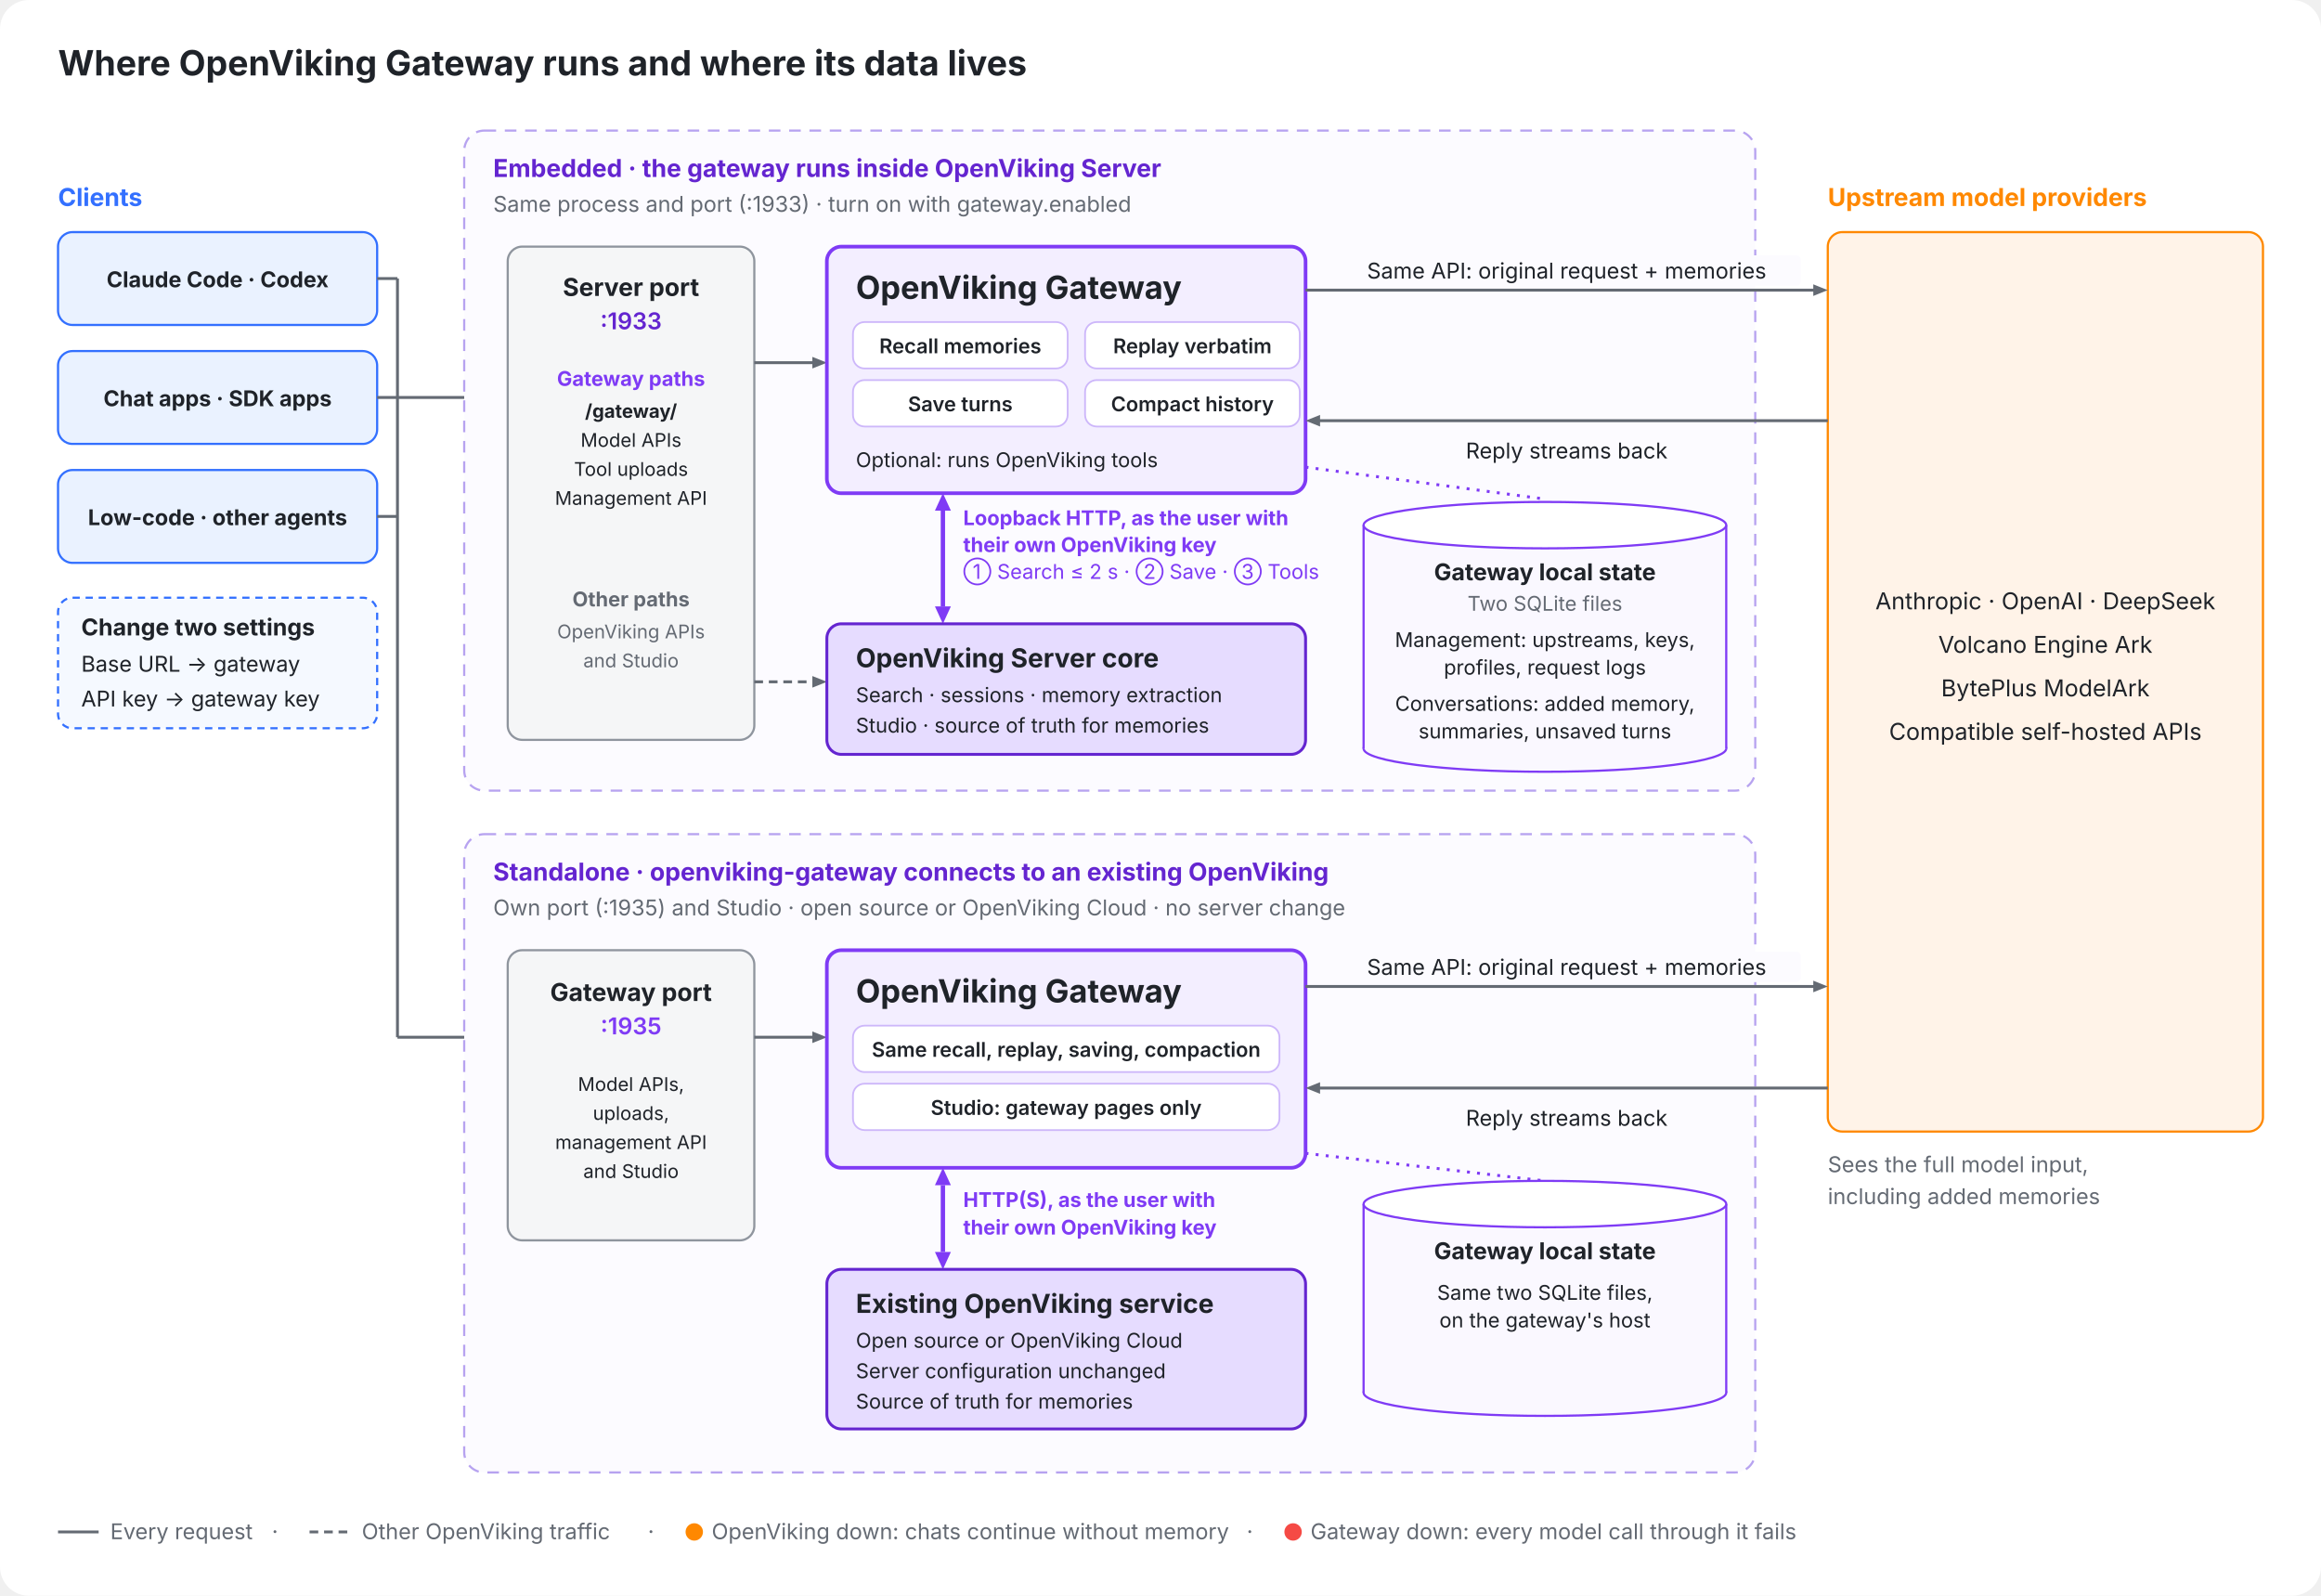
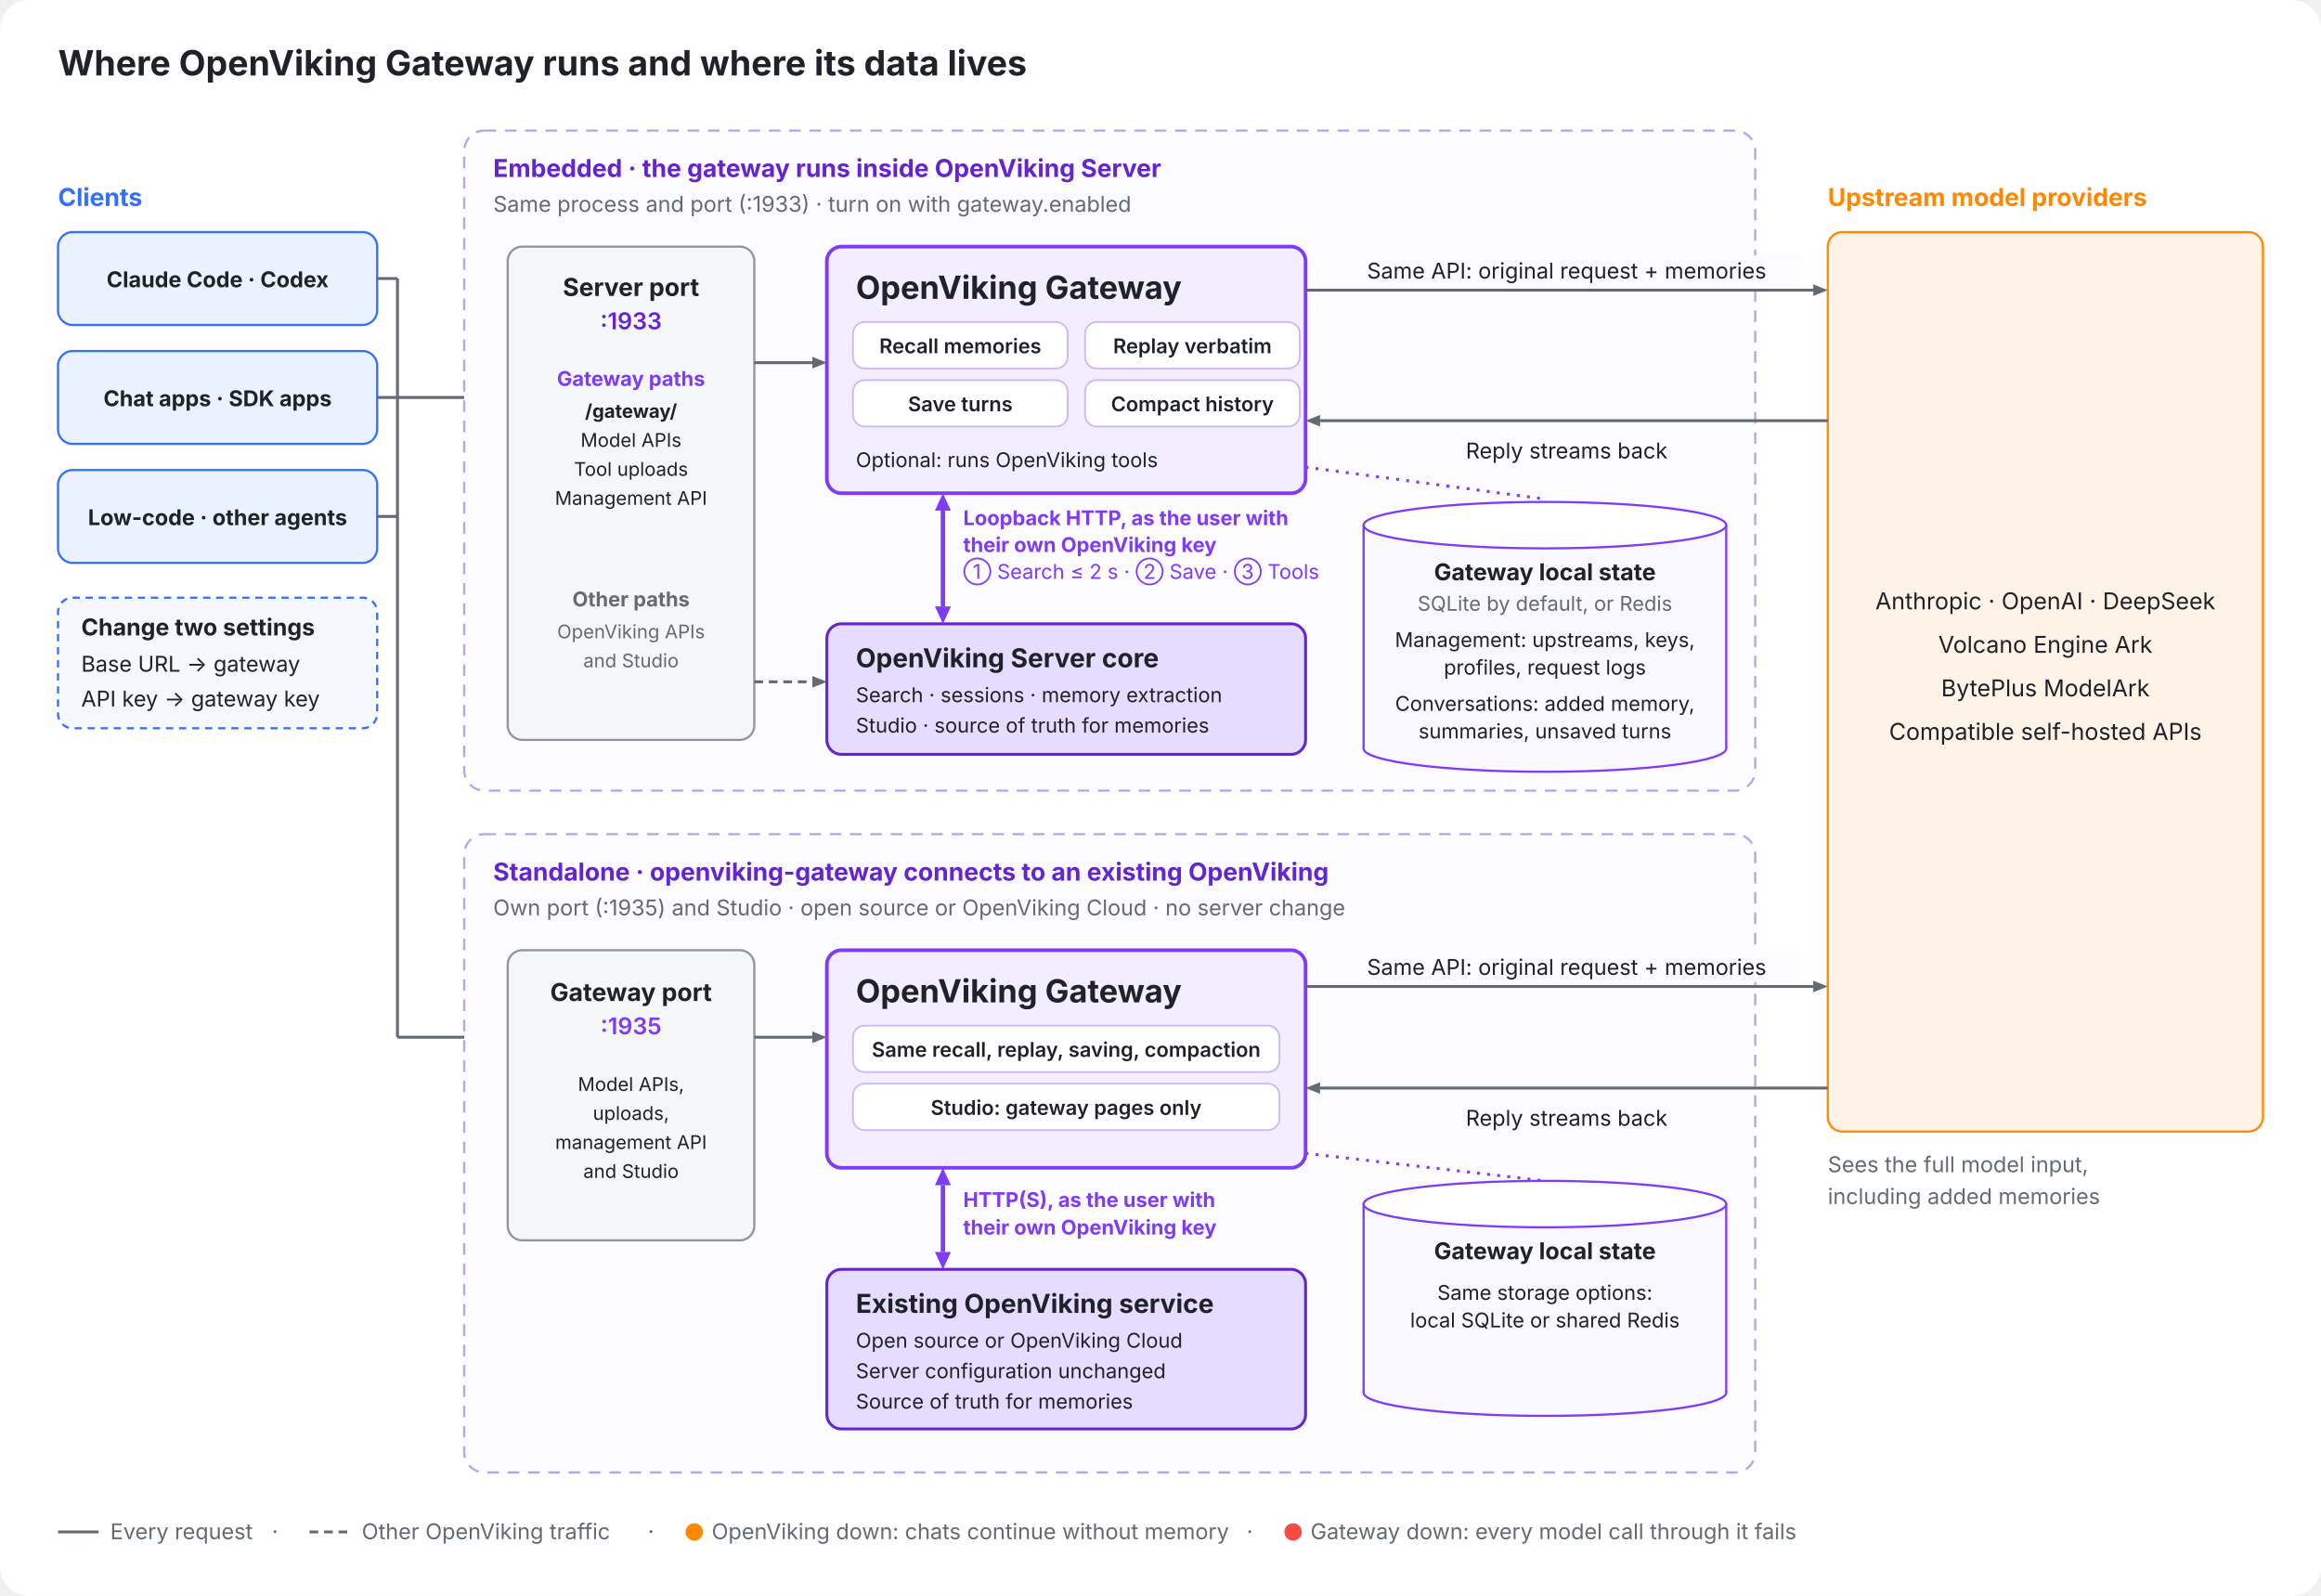
<svg xmlns="http://www.w3.org/2000/svg" width="1600" height="1100" viewBox="0 0 1600 1100">
  <rect x="0" y="0" width="1600" height="1100" rx="20" fill="#FFFFFF" stroke="none" stroke-width="0" />
  <text x="40" y="52" font-family="Inter, -apple-system, BlinkMacSystemFont, 'Segoe UI', 'PingFang SC', 'Hiragino Sans GB', 'Microsoft YaHei', 'Noto Sans SC', 'Noto Sans CJK SC', sans-serif" font-size="24" font-weight="700" fill="#1F2329" text-anchor="start">Where OpenViking Gateway runs and where its data lives</text>
  <text x="40" y="142" font-family="Inter, -apple-system, BlinkMacSystemFont, 'Segoe UI', 'PingFang SC', 'Hiragino Sans GB', 'Microsoft YaHei', 'Noto Sans SC', 'Noto Sans CJK SC', sans-serif" font-size="17" font-weight="700" fill="#3370FF" text-anchor="start">Clients</text>
  <rect x="40" y="160" width="220" height="64" rx="10" fill="#EAF2FF" stroke="#3370FF" stroke-width="1.5" />
  <text x="150" y="198" font-family="Inter, -apple-system, BlinkMacSystemFont, 'Segoe UI', 'PingFang SC', 'Hiragino Sans GB', 'Microsoft YaHei', 'Noto Sans SC', 'Noto Sans CJK SC', sans-serif" font-size="15" font-weight="700" fill="#1F2329" text-anchor="middle">Claude Code · Codex</text>
  <polyline points="260,192 274,192" fill="none" stroke="#646A73" stroke-width="2" stroke-linejoin="round" />
  <rect x="40" y="242" width="220" height="64" rx="10" fill="#EAF2FF" stroke="#3370FF" stroke-width="1.5" />
  <text x="150" y="280" font-family="Inter, -apple-system, BlinkMacSystemFont, 'Segoe UI', 'PingFang SC', 'Hiragino Sans GB', 'Microsoft YaHei', 'Noto Sans SC', 'Noto Sans CJK SC', sans-serif" font-size="15" font-weight="700" fill="#1F2329" text-anchor="middle">Chat apps · SDK apps</text>
  <polyline points="260,274 274,274" fill="none" stroke="#646A73" stroke-width="2" stroke-linejoin="round" />
  <rect x="40" y="324" width="220" height="64" rx="10" fill="#EAF2FF" stroke="#3370FF" stroke-width="1.5" />
  <text x="150" y="362" font-family="Inter, -apple-system, BlinkMacSystemFont, 'Segoe UI', 'PingFang SC', 'Hiragino Sans GB', 'Microsoft YaHei', 'Noto Sans SC', 'Noto Sans CJK SC', sans-serif" font-size="15" font-weight="700" fill="#1F2329" text-anchor="middle">Low-code · other agents</text>
  <polyline points="260,356 274,356" fill="none" stroke="#646A73" stroke-width="2" stroke-linejoin="round" />
  <rect x="40" y="412" width="220" height="90" rx="10" fill="#F5F9FF" stroke="#3370FF" stroke-width="1.5" stroke-dasharray="5 4" />
  <text x="56" y="438" font-family="Inter, -apple-system, BlinkMacSystemFont, 'Segoe UI', 'PingFang SC', 'Hiragino Sans GB', 'Microsoft YaHei', 'Noto Sans SC', 'Noto Sans CJK SC', sans-serif" font-size="16" font-weight="700" fill="#1F2329" text-anchor="start">Change two settings</text>
  <text x="56" y="463" font-family="Inter, -apple-system, BlinkMacSystemFont, 'Segoe UI', 'PingFang SC', 'Hiragino Sans GB', 'Microsoft YaHei', 'Noto Sans SC', 'Noto Sans CJK SC', sans-serif" font-size="15" font-weight="400" fill="#1F2329" text-anchor="start">Base URL → gateway</text>
  <text x="56" y="487" font-family="Inter, -apple-system, BlinkMacSystemFont, 'Segoe UI', 'PingFang SC', 'Hiragino Sans GB', 'Microsoft YaHei', 'Noto Sans SC', 'Noto Sans CJK SC', sans-serif" font-size="15" font-weight="400" fill="#1F2329" text-anchor="start">API key → gateway key</text>
  <polyline points="274,192 274,715" fill="none" stroke="#646A73" stroke-width="2" stroke-linejoin="round" />
  <polyline points="274,274 341,274" fill="none" stroke="#646A73" stroke-width="2" stroke-linejoin="round" />
  <polygon points="350,274 340,278 340,270" fill="#646A73" />
  <polyline points="274,715 341,715" fill="none" stroke="#646A73" stroke-width="2" stroke-linejoin="round" />
  <polygon points="350,715 340,719 340,711" fill="#646A73" />
  <rect x="320" y="90" width="890" height="455" rx="14" fill="#FCFBFF" stroke="#B7A3F0" stroke-width="1.5" stroke-dasharray="8 6" />
  <text x="340" y="122" font-family="Inter, -apple-system, BlinkMacSystemFont, 'Segoe UI', 'PingFang SC', 'Hiragino Sans GB', 'Microsoft YaHei', 'Noto Sans SC', 'Noto Sans CJK SC', sans-serif" font-size="17" font-weight="700" fill="#6425D0" text-anchor="start">Embedded · the gateway runs inside OpenViking Server</text>
  <text x="340" y="146" font-family="Inter, -apple-system, BlinkMacSystemFont, 'Segoe UI', 'PingFang SC', 'Hiragino Sans GB', 'Microsoft YaHei', 'Noto Sans SC', 'Noto Sans CJK SC', sans-serif" font-size="15" font-weight="400" fill="#646A73" text-anchor="start">Same process and port (:1933) · turn on with gateway.enabled</text>
  <rect x="350" y="170" width="170" height="340" rx="10" fill="#F5F6F7" stroke="#8F959E" stroke-width="1.5" />
  <text x="435" y="204" font-family="Inter, -apple-system, BlinkMacSystemFont, 'Segoe UI', 'PingFang SC', 'Hiragino Sans GB', 'Microsoft YaHei', 'Noto Sans SC', 'Noto Sans CJK SC', sans-serif" font-size="17" font-weight="700" fill="#1F2329" text-anchor="middle">Server port</text>
  <text x="435" y="227" font-family="Inter, -apple-system, BlinkMacSystemFont, 'Segoe UI', 'PingFang SC', 'Hiragino Sans GB', 'Microsoft YaHei', 'Noto Sans SC', 'Noto Sans CJK SC', sans-serif" font-size="16" font-weight="600" fill="#6425D0" text-anchor="middle">:1933</text>
  <text x="435" y="266" font-family="Inter, -apple-system, BlinkMacSystemFont, 'Segoe UI', 'PingFang SC', 'Hiragino Sans GB', 'Microsoft YaHei', 'Noto Sans SC', 'Noto Sans CJK SC', sans-serif" font-size="14" font-weight="700" fill="#7F3BF5" text-anchor="middle">Gateway paths</text>
  <text x="435" y="288" font-family="Inter, -apple-system, BlinkMacSystemFont, 'Segoe UI', 'PingFang SC', 'Hiragino Sans GB', 'Microsoft YaHei', 'Noto Sans SC', 'Noto Sans CJK SC', sans-serif" font-size="13" font-weight="700" fill="#1F2329" text-anchor="middle">/gateway/</text>
  <text x="435" y="308" font-family="Inter, -apple-system, BlinkMacSystemFont, 'Segoe UI', 'PingFang SC', 'Hiragino Sans GB', 'Microsoft YaHei', 'Noto Sans SC', 'Noto Sans CJK SC', sans-serif" font-size="13" font-weight="400" fill="#1F2329" text-anchor="middle">Model APIs</text>
  <text x="435" y="328" font-family="Inter, -apple-system, BlinkMacSystemFont, 'Segoe UI', 'PingFang SC', 'Hiragino Sans GB', 'Microsoft YaHei', 'Noto Sans SC', 'Noto Sans CJK SC', sans-serif" font-size="13" font-weight="400" fill="#1F2329" text-anchor="middle">Tool uploads</text>
  <text x="435" y="348" font-family="Inter, -apple-system, BlinkMacSystemFont, 'Segoe UI', 'PingFang SC', 'Hiragino Sans GB', 'Microsoft YaHei', 'Noto Sans SC', 'Noto Sans CJK SC', sans-serif" font-size="13" font-weight="400" fill="#1F2329" text-anchor="middle">Management API</text>
  <text x="435" y="418" font-family="Inter, -apple-system, BlinkMacSystemFont, 'Segoe UI', 'PingFang SC', 'Hiragino Sans GB', 'Microsoft YaHei', 'Noto Sans SC', 'Noto Sans CJK SC', sans-serif" font-size="14" font-weight="700" fill="#646A73" text-anchor="middle">Other paths</text>
  <text x="435" y="440" font-family="Inter, -apple-system, BlinkMacSystemFont, 'Segoe UI', 'PingFang SC', 'Hiragino Sans GB', 'Microsoft YaHei', 'Noto Sans SC', 'Noto Sans CJK SC', sans-serif" font-size="13" font-weight="400" fill="#646A73" text-anchor="middle">OpenViking APIs</text>
  <text x="435" y="460" font-family="Inter, -apple-system, BlinkMacSystemFont, 'Segoe UI', 'PingFang SC', 'Hiragino Sans GB', 'Microsoft YaHei', 'Noto Sans SC', 'Noto Sans CJK SC', sans-serif" font-size="13" font-weight="400" fill="#646A73" text-anchor="middle">and Studio</text>
  <polyline points="520,250 561,250" fill="none" stroke="#646A73" stroke-width="2" stroke-linejoin="round" />
  <polygon points="570,250 560,254 560,246" fill="#646A73" />
  <polyline points="520,470 561,470" fill="none" stroke="#646A73" stroke-width="2" stroke-linejoin="round" stroke-dasharray="6 4" />
  <polygon points="570,470 560,474 560,466" fill="#646A73" />
  <rect x="570" y="170" width="330" height="170" rx="10" fill="#F3EEFF" stroke="#7F3BF5" stroke-width="2.5" />
  <text x="590" y="206" font-family="Inter, -apple-system, BlinkMacSystemFont, 'Segoe UI', 'PingFang SC', 'Hiragino Sans GB', 'Microsoft YaHei', 'Noto Sans SC', 'Noto Sans CJK SC', sans-serif" font-size="22" font-weight="700" fill="#1F2329" text-anchor="start">OpenViking Gateway</text>
  <rect x="588" y="222" width="148" height="32" rx="8" fill="#FFFFFF" stroke="#CDB7FA" stroke-width="1.2" />
  <text x="662.0" y="243.5" font-family="Inter, -apple-system, BlinkMacSystemFont, 'Segoe UI', 'PingFang SC', 'Hiragino Sans GB', 'Microsoft YaHei', 'Noto Sans SC', 'Noto Sans CJK SC', sans-serif" font-size="14" font-weight="600" fill="#1F2329" text-anchor="middle">Recall memories</text>
  <rect x="748" y="222" width="148" height="32" rx="8" fill="#FFFFFF" stroke="#CDB7FA" stroke-width="1.2" />
  <text x="822.0" y="243.5" font-family="Inter, -apple-system, BlinkMacSystemFont, 'Segoe UI', 'PingFang SC', 'Hiragino Sans GB', 'Microsoft YaHei', 'Noto Sans SC', 'Noto Sans CJK SC', sans-serif" font-size="14" font-weight="600" fill="#1F2329" text-anchor="middle">Replay verbatim</text>
  <rect x="588" y="262" width="148" height="32" rx="8" fill="#FFFFFF" stroke="#CDB7FA" stroke-width="1.2" />
  <text x="662.0" y="283.5" font-family="Inter, -apple-system, BlinkMacSystemFont, 'Segoe UI', 'PingFang SC', 'Hiragino Sans GB', 'Microsoft YaHei', 'Noto Sans SC', 'Noto Sans CJK SC', sans-serif" font-size="14" font-weight="600" fill="#1F2329" text-anchor="middle">Save turns</text>
  <rect x="748" y="262" width="148" height="32" rx="8" fill="#FFFFFF" stroke="#CDB7FA" stroke-width="1.2" />
  <text x="822.0" y="283.5" font-family="Inter, -apple-system, BlinkMacSystemFont, 'Segoe UI', 'PingFang SC', 'Hiragino Sans GB', 'Microsoft YaHei', 'Noto Sans SC', 'Noto Sans CJK SC', sans-serif" font-size="14" font-weight="600" fill="#1F2329" text-anchor="middle">Compact history</text>
  <text x="590" y="322" font-family="Inter, -apple-system, BlinkMacSystemFont, 'Segoe UI', 'PingFang SC', 'Hiragino Sans GB', 'Microsoft YaHei', 'Noto Sans SC', 'Noto Sans CJK SC', sans-serif" font-size="14" font-weight="400" fill="#1F2329" text-anchor="start">Optional: runs OpenViking tools</text>
  <polyline points="650,352 650,418" fill="none" stroke="#7F3BF5" stroke-width="3" stroke-linejoin="round" />
  <polygon points="650,430 644.5,418 655.5,418" fill="#7F3BF5" />
  <polygon points="650,340 655.5,352 644.5,352" fill="#7F3BF5" />
  <text x="664" y="362" font-family="Inter, -apple-system, BlinkMacSystemFont, 'Segoe UI', 'PingFang SC', 'Hiragino Sans GB', 'Microsoft YaHei', 'Noto Sans SC', 'Noto Sans CJK SC', sans-serif" font-size="14" font-weight="700" fill="#7F3BF5" text-anchor="start">Loopback HTTP, as the user with</text>
  <text x="664" y="380.5" font-family="Inter, -apple-system, BlinkMacSystemFont, 'Segoe UI', 'PingFang SC', 'Hiragino Sans GB', 'Microsoft YaHei', 'Noto Sans SC', 'Noto Sans CJK SC', sans-serif" font-size="14" font-weight="700" fill="#7F3BF5" text-anchor="start">their own OpenViking key</text>
  <text x="664" y="399" font-family="Inter, -apple-system, BlinkMacSystemFont, 'Segoe UI', 'PingFang SC', 'Hiragino Sans GB', 'Microsoft YaHei', 'Noto Sans SC', 'Noto Sans CJK SC', sans-serif" font-size="14" font-weight="400" fill="#7F3BF5" text-anchor="start">① Search ≤ 2 s · ② Save · ③ Tools</text>
  <rect x="570" y="430" width="330" height="90" rx="10" fill="#E6DCFF" stroke="#6425D0" stroke-width="2" />
  <text x="590" y="460" font-family="Inter, -apple-system, BlinkMacSystemFont, 'Segoe UI', 'PingFang SC', 'Hiragino Sans GB', 'Microsoft YaHei', 'Noto Sans SC', 'Noto Sans CJK SC', sans-serif" font-size="18" font-weight="700" fill="#1F2329" text-anchor="start">OpenViking Server core</text>
  <text x="590" y="484" font-family="Inter, -apple-system, BlinkMacSystemFont, 'Segoe UI', 'PingFang SC', 'Hiragino Sans GB', 'Microsoft YaHei', 'Noto Sans SC', 'Noto Sans CJK SC', sans-serif" font-size="14" font-weight="400" fill="#1F2329" text-anchor="start">Search · sessions · memory extraction</text>
  <text x="590" y="505" font-family="Inter, -apple-system, BlinkMacSystemFont, 'Segoe UI', 'PingFang SC', 'Hiragino Sans GB', 'Microsoft YaHei', 'Noto Sans SC', 'Noto Sans CJK SC', sans-serif" font-size="14" font-weight="400" fill="#1F2329" text-anchor="start">Studio · source of truth for memories</text>
  <polyline points="900,322 1065,344" fill="none" stroke="#7F3BF5" stroke-width="2" stroke-linejoin="round" stroke-dasharray="2 5" />
  <ellipse cx="1065.0" cy="516" rx="125.0" ry="16" fill="#FAF8FF" stroke="#7F3BF5" stroke-width="1.5" />
  <rect x="940" y="362" width="250" height="154" rx="0" fill="#FAF8FF" stroke="none" stroke-width="0" />
  <line x1="940" y1="362" x2="940" y2="516" stroke="#7F3BF5" stroke-width="1.5" />
  <line x1="1190" y1="362" x2="1190" y2="516" stroke="#7F3BF5" stroke-width="1.5" />
  <ellipse cx="1065.0" cy="362" rx="125.0" ry="16" fill="#FFFFFF" stroke="#7F3BF5" stroke-width="1.5" />
  <text x="1065" y="400" font-family="Inter, -apple-system, BlinkMacSystemFont, 'Segoe UI', 'PingFang SC', 'Hiragino Sans GB', 'Microsoft YaHei', 'Noto Sans SC', 'Noto Sans CJK SC', sans-serif" font-size="16" font-weight="700" fill="#1F2329" text-anchor="middle">Gateway local state</text>
-   <text x="1065" y="421" font-family="Inter, -apple-system, BlinkMacSystemFont, 'Segoe UI', 'PingFang SC', 'Hiragino Sans GB', 'Microsoft YaHei', 'Noto Sans SC', 'Noto Sans CJK SC', sans-serif" font-size="14" font-weight="400" fill="#646A73" text-anchor="middle">Two SQLite files</text>
+   <text x="1065" y="421" font-family="Inter, -apple-system, BlinkMacSystemFont, 'Segoe UI', 'PingFang SC', 'Hiragino Sans GB', 'Microsoft YaHei', 'Noto Sans SC', 'Noto Sans CJK SC', sans-serif" font-size="14" font-weight="400" fill="#646A73" text-anchor="middle">SQLite by default, or Redis</text>
  <text x="1065" y="446" font-family="Inter, -apple-system, BlinkMacSystemFont, 'Segoe UI', 'PingFang SC', 'Hiragino Sans GB', 'Microsoft YaHei', 'Noto Sans SC', 'Noto Sans CJK SC', sans-serif" font-size="14" font-weight="400" fill="#1F2329" text-anchor="middle">Management: upstreams, keys,</text>
  <text x="1065" y="465" font-family="Inter, -apple-system, BlinkMacSystemFont, 'Segoe UI', 'PingFang SC', 'Hiragino Sans GB', 'Microsoft YaHei', 'Noto Sans SC', 'Noto Sans CJK SC', sans-serif" font-size="14" font-weight="400" fill="#1F2329" text-anchor="middle">profiles, request logs</text>
  <text x="1065" y="490" font-family="Inter, -apple-system, BlinkMacSystemFont, 'Segoe UI', 'PingFang SC', 'Hiragino Sans GB', 'Microsoft YaHei', 'Noto Sans SC', 'Noto Sans CJK SC', sans-serif" font-size="14" font-weight="400" fill="#1F2329" text-anchor="middle">Conversations: added memory,</text>
  <text x="1065" y="509" font-family="Inter, -apple-system, BlinkMacSystemFont, 'Segoe UI', 'PingFang SC', 'Hiragino Sans GB', 'Microsoft YaHei', 'Noto Sans SC', 'Noto Sans CJK SC', sans-serif" font-size="14" font-weight="400" fill="#1F2329" text-anchor="middle">summaries, unsaved turns</text>
  <rect x="320" y="575" width="890" height="440" rx="14" fill="#FCFBFF" stroke="#B7A3F0" stroke-width="1.5" stroke-dasharray="8 6" />
  <text x="340" y="607" font-family="Inter, -apple-system, BlinkMacSystemFont, 'Segoe UI', 'PingFang SC', 'Hiragino Sans GB', 'Microsoft YaHei', 'Noto Sans SC', 'Noto Sans CJK SC', sans-serif" font-size="17" font-weight="700" fill="#6425D0" text-anchor="start">Standalone · openviking-gateway connects to an existing OpenViking</text>
  <text x="340" y="631" font-family="Inter, -apple-system, BlinkMacSystemFont, 'Segoe UI', 'PingFang SC', 'Hiragino Sans GB', 'Microsoft YaHei', 'Noto Sans SC', 'Noto Sans CJK SC', sans-serif" font-size="15" font-weight="400" fill="#646A73" text-anchor="start">Own port (:1935) and Studio · open source or OpenViking Cloud · no server change</text>
  <rect x="350" y="655" width="170" height="200" rx="10" fill="#F5F6F7" stroke="#8F959E" stroke-width="1.5" />
  <text x="435" y="690" font-family="Inter, -apple-system, BlinkMacSystemFont, 'Segoe UI', 'PingFang SC', 'Hiragino Sans GB', 'Microsoft YaHei', 'Noto Sans SC', 'Noto Sans CJK SC', sans-serif" font-size="17" font-weight="700" fill="#1F2329" text-anchor="middle">Gateway port</text>
  <text x="435" y="713" font-family="Inter, -apple-system, BlinkMacSystemFont, 'Segoe UI', 'PingFang SC', 'Hiragino Sans GB', 'Microsoft YaHei', 'Noto Sans SC', 'Noto Sans CJK SC', sans-serif" font-size="16" font-weight="600" fill="#7F3BF5" text-anchor="middle">:1935</text>
  <text x="435" y="752" font-family="Inter, -apple-system, BlinkMacSystemFont, 'Segoe UI', 'PingFang SC', 'Hiragino Sans GB', 'Microsoft YaHei', 'Noto Sans SC', 'Noto Sans CJK SC', sans-serif" font-size="13" font-weight="400" fill="#1F2329" text-anchor="middle">Model APIs,</text>
  <text x="435" y="772" font-family="Inter, -apple-system, BlinkMacSystemFont, 'Segoe UI', 'PingFang SC', 'Hiragino Sans GB', 'Microsoft YaHei', 'Noto Sans SC', 'Noto Sans CJK SC', sans-serif" font-size="13" font-weight="400" fill="#1F2329" text-anchor="middle">uploads,</text>
  <text x="435" y="792" font-family="Inter, -apple-system, BlinkMacSystemFont, 'Segoe UI', 'PingFang SC', 'Hiragino Sans GB', 'Microsoft YaHei', 'Noto Sans SC', 'Noto Sans CJK SC', sans-serif" font-size="13" font-weight="400" fill="#1F2329" text-anchor="middle">management API</text>
  <text x="435" y="812" font-family="Inter, -apple-system, BlinkMacSystemFont, 'Segoe UI', 'PingFang SC', 'Hiragino Sans GB', 'Microsoft YaHei', 'Noto Sans SC', 'Noto Sans CJK SC', sans-serif" font-size="13" font-weight="400" fill="#1F2329" text-anchor="middle">and Studio</text>
  <polyline points="520,715 561,715" fill="none" stroke="#646A73" stroke-width="2" stroke-linejoin="round" />
  <polygon points="570,715 560,719 560,711" fill="#646A73" />
  <rect x="570" y="655" width="330" height="150" rx="10" fill="#F3EEFF" stroke="#7F3BF5" stroke-width="2.5" />
  <text x="590" y="691" font-family="Inter, -apple-system, BlinkMacSystemFont, 'Segoe UI', 'PingFang SC', 'Hiragino Sans GB', 'Microsoft YaHei', 'Noto Sans SC', 'Noto Sans CJK SC', sans-serif" font-size="22" font-weight="700" fill="#1F2329" text-anchor="start">OpenViking Gateway</text>
  <rect x="588" y="707" width="294" height="32" rx="8" fill="#FFFFFF" stroke="#CDB7FA" stroke-width="1.2" />
  <text x="735.0" y="728.5" font-family="Inter, -apple-system, BlinkMacSystemFont, 'Segoe UI', 'PingFang SC', 'Hiragino Sans GB', 'Microsoft YaHei', 'Noto Sans SC', 'Noto Sans CJK SC', sans-serif" font-size="14" font-weight="600" fill="#1F2329" text-anchor="middle">Same recall, replay, saving, compaction</text>
  <rect x="588" y="747" width="294" height="32" rx="8" fill="#FFFFFF" stroke="#CDB7FA" stroke-width="1.2" />
  <text x="735.0" y="768.5" font-family="Inter, -apple-system, BlinkMacSystemFont, 'Segoe UI', 'PingFang SC', 'Hiragino Sans GB', 'Microsoft YaHei', 'Noto Sans SC', 'Noto Sans CJK SC', sans-serif" font-size="14" font-weight="600" fill="#1F2329" text-anchor="middle">Studio: gateway pages only</text>
  <polyline points="650,817 650,863" fill="none" stroke="#7F3BF5" stroke-width="3" stroke-linejoin="round" />
  <polygon points="650,875 644.5,863 655.5,863" fill="#7F3BF5" />
  <polygon points="650,805 655.5,817 644.5,817" fill="#7F3BF5" />
  <text x="664" y="832" font-family="Inter, -apple-system, BlinkMacSystemFont, 'Segoe UI', 'PingFang SC', 'Hiragino Sans GB', 'Microsoft YaHei', 'Noto Sans SC', 'Noto Sans CJK SC', sans-serif" font-size="14" font-weight="700" fill="#7F3BF5" text-anchor="start">HTTP(S), as the user with</text>
  <text x="664" y="851" font-family="Inter, -apple-system, BlinkMacSystemFont, 'Segoe UI', 'PingFang SC', 'Hiragino Sans GB', 'Microsoft YaHei', 'Noto Sans SC', 'Noto Sans CJK SC', sans-serif" font-size="14" font-weight="700" fill="#7F3BF5" text-anchor="start">their own OpenViking key</text>
  <rect x="570" y="875" width="330" height="110" rx="10" fill="#E6DCFF" stroke="#6425D0" stroke-width="2" />
  <text x="590" y="905" font-family="Inter, -apple-system, BlinkMacSystemFont, 'Segoe UI', 'PingFang SC', 'Hiragino Sans GB', 'Microsoft YaHei', 'Noto Sans SC', 'Noto Sans CJK SC', sans-serif" font-size="18" font-weight="700" fill="#1F2329" text-anchor="start">Existing OpenViking service</text>
  <text x="590" y="929" font-family="Inter, -apple-system, BlinkMacSystemFont, 'Segoe UI', 'PingFang SC', 'Hiragino Sans GB', 'Microsoft YaHei', 'Noto Sans SC', 'Noto Sans CJK SC', sans-serif" font-size="14" font-weight="400" fill="#1F2329" text-anchor="start">Open source or OpenViking Cloud</text>
  <text x="590" y="950" font-family="Inter, -apple-system, BlinkMacSystemFont, 'Segoe UI', 'PingFang SC', 'Hiragino Sans GB', 'Microsoft YaHei', 'Noto Sans SC', 'Noto Sans CJK SC', sans-serif" font-size="14" font-weight="400" fill="#1F2329" text-anchor="start">Server configuration unchanged</text>
  <text x="590" y="971" font-family="Inter, -apple-system, BlinkMacSystemFont, 'Segoe UI', 'PingFang SC', 'Hiragino Sans GB', 'Microsoft YaHei', 'Noto Sans SC', 'Noto Sans CJK SC', sans-serif" font-size="14" font-weight="400" fill="#1F2329" text-anchor="start">Source of truth for memories</text>
  <polyline points="900,795 1065,814" fill="none" stroke="#7F3BF5" stroke-width="2" stroke-linejoin="round" stroke-dasharray="2 5" />
  <ellipse cx="1065.0" cy="960" rx="125.0" ry="16" fill="#FAF8FF" stroke="#7F3BF5" stroke-width="1.5" />
  <rect x="940" y="830" width="250" height="130" rx="0" fill="#FAF8FF" stroke="none" stroke-width="0" />
  <line x1="940" y1="830" x2="940" y2="960" stroke="#7F3BF5" stroke-width="1.5" />
  <line x1="1190" y1="830" x2="1190" y2="960" stroke="#7F3BF5" stroke-width="1.5" />
  <ellipse cx="1065.0" cy="830" rx="125.0" ry="16" fill="#FFFFFF" stroke="#7F3BF5" stroke-width="1.5" />
  <text x="1065" y="868" font-family="Inter, -apple-system, BlinkMacSystemFont, 'Segoe UI', 'PingFang SC', 'Hiragino Sans GB', 'Microsoft YaHei', 'Noto Sans SC', 'Noto Sans CJK SC', sans-serif" font-size="16" font-weight="700" fill="#1F2329" text-anchor="middle">Gateway local state</text>
-   <text x="1065" y="896" font-family="Inter, -apple-system, BlinkMacSystemFont, 'Segoe UI', 'PingFang SC', 'Hiragino Sans GB', 'Microsoft YaHei', 'Noto Sans SC', 'Noto Sans CJK SC', sans-serif" font-size="14" font-weight="400" fill="#1F2329" text-anchor="middle">Same two SQLite files,</text>
-   <text x="1065" y="915" font-family="Inter, -apple-system, BlinkMacSystemFont, 'Segoe UI', 'PingFang SC', 'Hiragino Sans GB', 'Microsoft YaHei', 'Noto Sans SC', 'Noto Sans CJK SC', sans-serif" font-size="14" font-weight="400" fill="#1F2329" text-anchor="middle">on the gateway's host</text>
+   <text x="1065" y="896" font-family="Inter, -apple-system, BlinkMacSystemFont, 'Segoe UI', 'PingFang SC', 'Hiragino Sans GB', 'Microsoft YaHei', 'Noto Sans SC', 'Noto Sans CJK SC', sans-serif" font-size="14" font-weight="400" fill="#1F2329" text-anchor="middle">Same storage options:</text>
+   <text x="1065" y="915" font-family="Inter, -apple-system, BlinkMacSystemFont, 'Segoe UI', 'PingFang SC', 'Hiragino Sans GB', 'Microsoft YaHei', 'Noto Sans SC', 'Noto Sans CJK SC', sans-serif" font-size="14" font-weight="400" fill="#1F2329" text-anchor="middle">local SQLite or shared Redis</text>
  <text x="1260" y="142" font-family="Inter, -apple-system, BlinkMacSystemFont, 'Segoe UI', 'PingFang SC', 'Hiragino Sans GB', 'Microsoft YaHei', 'Noto Sans SC', 'Noto Sans CJK SC', sans-serif" font-size="17" font-weight="700" fill="#FF8800" text-anchor="start">Upstream model providers</text>
  <rect x="1260" y="160" width="300" height="620" rx="10" fill="#FFF3E8" stroke="#FF8800" stroke-width="1.5" />
  <text x="1410" y="420" font-family="Inter, -apple-system, BlinkMacSystemFont, 'Segoe UI', 'PingFang SC', 'Hiragino Sans GB', 'Microsoft YaHei', 'Noto Sans SC', 'Noto Sans CJK SC', sans-serif" font-size="16" font-weight="400" fill="#1F2329" text-anchor="middle">Anthropic · OpenAI · DeepSeek</text>
  <text x="1410" y="450" font-family="Inter, -apple-system, BlinkMacSystemFont, 'Segoe UI', 'PingFang SC', 'Hiragino Sans GB', 'Microsoft YaHei', 'Noto Sans SC', 'Noto Sans CJK SC', sans-serif" font-size="16" font-weight="400" fill="#1F2329" text-anchor="middle">Volcano Engine Ark</text>
  <text x="1410" y="480" font-family="Inter, -apple-system, BlinkMacSystemFont, 'Segoe UI', 'PingFang SC', 'Hiragino Sans GB', 'Microsoft YaHei', 'Noto Sans SC', 'Noto Sans CJK SC', sans-serif" font-size="16" font-weight="400" fill="#1F2329" text-anchor="middle">BytePlus ModelArk</text>
  <text x="1410" y="510" font-family="Inter, -apple-system, BlinkMacSystemFont, 'Segoe UI', 'PingFang SC', 'Hiragino Sans GB', 'Microsoft YaHei', 'Noto Sans SC', 'Noto Sans CJK SC', sans-serif" font-size="16" font-weight="400" fill="#1F2329" text-anchor="middle">Compatible self-hosted APIs</text>
  <text x="1260" y="808" font-family="Inter, -apple-system, BlinkMacSystemFont, 'Segoe UI', 'PingFang SC', 'Hiragino Sans GB', 'Microsoft YaHei', 'Noto Sans SC', 'Noto Sans CJK SC', sans-serif" font-size="15" font-weight="400" fill="#646A73" text-anchor="start">Sees the full model input,</text>
  <text x="1260" y="830" font-family="Inter, -apple-system, BlinkMacSystemFont, 'Segoe UI', 'PingFang SC', 'Hiragino Sans GB', 'Microsoft YaHei', 'Noto Sans SC', 'Noto Sans CJK SC', sans-serif" font-size="15" font-weight="400" fill="#646A73" text-anchor="start">including added memories</text>
  <polyline points="900,200 1251,200" fill="none" stroke="#646A73" stroke-width="2" stroke-linejoin="round" />
  <polygon points="1260,200 1250,204 1250,196" fill="#646A73" />
  <rect x="918.6" y="176" width="322.8" height="21" rx="3" fill="#FCFBFF" stroke="#FCFBFF" stroke-width="0" />
  <text x="1080" y="192" font-family="Inter, -apple-system, BlinkMacSystemFont, 'Segoe UI', 'PingFang SC', 'Hiragino Sans GB', 'Microsoft YaHei', 'Noto Sans SC', 'Noto Sans CJK SC', sans-serif" font-size="15" font-weight="400" fill="#1F2329" text-anchor="middle">Same API: original request + memories</text>
  <polyline points="1260,290 909,290" fill="none" stroke="#646A73" stroke-width="2" stroke-linejoin="round" />
  <polygon points="900,290 910,286 910,294" fill="#646A73" />
  <rect x="998.4" y="300" width="163.2" height="21" rx="3" fill="#FCFBFF" stroke="#FCFBFF" stroke-width="0" />
  <text x="1080" y="316" font-family="Inter, -apple-system, BlinkMacSystemFont, 'Segoe UI', 'PingFang SC', 'Hiragino Sans GB', 'Microsoft YaHei', 'Noto Sans SC', 'Noto Sans CJK SC', sans-serif" font-size="15" font-weight="400" fill="#1F2329" text-anchor="middle">Reply streams back</text>
  <polyline points="900,680 1251,680" fill="none" stroke="#646A73" stroke-width="2" stroke-linejoin="round" />
  <polygon points="1260,680 1250,684 1250,676" fill="#646A73" />
  <rect x="918.6" y="656" width="322.8" height="21" rx="3" fill="#FCFBFF" stroke="#FCFBFF" stroke-width="0" />
  <text x="1080" y="672" font-family="Inter, -apple-system, BlinkMacSystemFont, 'Segoe UI', 'PingFang SC', 'Hiragino Sans GB', 'Microsoft YaHei', 'Noto Sans SC', 'Noto Sans CJK SC', sans-serif" font-size="15" font-weight="400" fill="#1F2329" text-anchor="middle">Same API: original request + memories</text>
  <polyline points="1260,750 909,750" fill="none" stroke="#646A73" stroke-width="2" stroke-linejoin="round" />
  <polygon points="900,750 910,746 910,754" fill="#646A73" />
  <rect x="998.4" y="760" width="163.2" height="21" rx="3" fill="#FCFBFF" stroke="#FCFBFF" stroke-width="0" />
  <text x="1080" y="776" font-family="Inter, -apple-system, BlinkMacSystemFont, 'Segoe UI', 'PingFang SC', 'Hiragino Sans GB', 'Microsoft YaHei', 'Noto Sans SC', 'Noto Sans CJK SC', sans-serif" font-size="15" font-weight="400" fill="#1F2329" text-anchor="middle">Reply streams back</text>
  <polyline points="40,1056 68,1056" fill="none" stroke="#646A73" stroke-width="2" stroke-linejoin="round" />
  <text x="76" y="1061" font-family="Inter, -apple-system, BlinkMacSystemFont, 'Segoe UI', 'PingFang SC', 'Hiragino Sans GB', 'Microsoft YaHei', 'Noto Sans SC', 'Noto Sans CJK SC', sans-serif" font-size="15" font-weight="400" fill="#646A73" text-anchor="start">Every request</text>
  <text x="187.4" y="1061" font-family="Inter, -apple-system, BlinkMacSystemFont, 'Segoe UI', 'PingFang SC', 'Hiragino Sans GB', 'Microsoft YaHei', 'Noto Sans SC', 'Noto Sans CJK SC', sans-serif" font-size="15" font-weight="400" fill="#646A73" text-anchor="start">  ·  </text>
  <polyline points="213.4,1056 241.4,1056" fill="none" stroke="#646A73" stroke-width="2" stroke-linejoin="round" stroke-dasharray="6 4" />
  <text x="249.4" y="1061" font-family="Inter, -apple-system, BlinkMacSystemFont, 'Segoe UI', 'PingFang SC', 'Hiragino Sans GB', 'Microsoft YaHei', 'Noto Sans SC', 'Noto Sans CJK SC', sans-serif" font-size="15" font-weight="400" fill="#646A73" text-anchor="start">Other OpenViking traffic</text>
  <text x="446.6" y="1061" font-family="Inter, -apple-system, BlinkMacSystemFont, 'Segoe UI', 'PingFang SC', 'Hiragino Sans GB', 'Microsoft YaHei', 'Noto Sans SC', 'Noto Sans CJK SC', sans-serif" font-size="15" font-weight="400" fill="#646A73" text-anchor="start">  ·  </text>
  <circle cx="478.6" cy="1056" r="6" fill="#FF8800" />
  <text x="490.6" y="1061" font-family="Inter, -apple-system, BlinkMacSystemFont, 'Segoe UI', 'PingFang SC', 'Hiragino Sans GB', 'Microsoft YaHei', 'Noto Sans SC', 'Noto Sans CJK SC', sans-serif" font-size="15" font-weight="400" fill="#646A73" text-anchor="start">OpenViking down: chats continue without memory</text>
  <text x="859.4" y="1061" font-family="Inter, -apple-system, BlinkMacSystemFont, 'Segoe UI', 'PingFang SC', 'Hiragino Sans GB', 'Microsoft YaHei', 'Noto Sans SC', 'Noto Sans CJK SC', sans-serif" font-size="15" font-weight="400" fill="#646A73" text-anchor="start">  ·  </text>
  <circle cx="891.4" cy="1056" r="6" fill="#F54A45" />
  <text x="903.4" y="1061" font-family="Inter, -apple-system, BlinkMacSystemFont, 'Segoe UI', 'PingFang SC', 'Hiragino Sans GB', 'Microsoft YaHei', 'Noto Sans SC', 'Noto Sans CJK SC', sans-serif" font-size="15" font-weight="400" fill="#646A73" text-anchor="start">Gateway down: every model call through it fails</text>
</svg>
